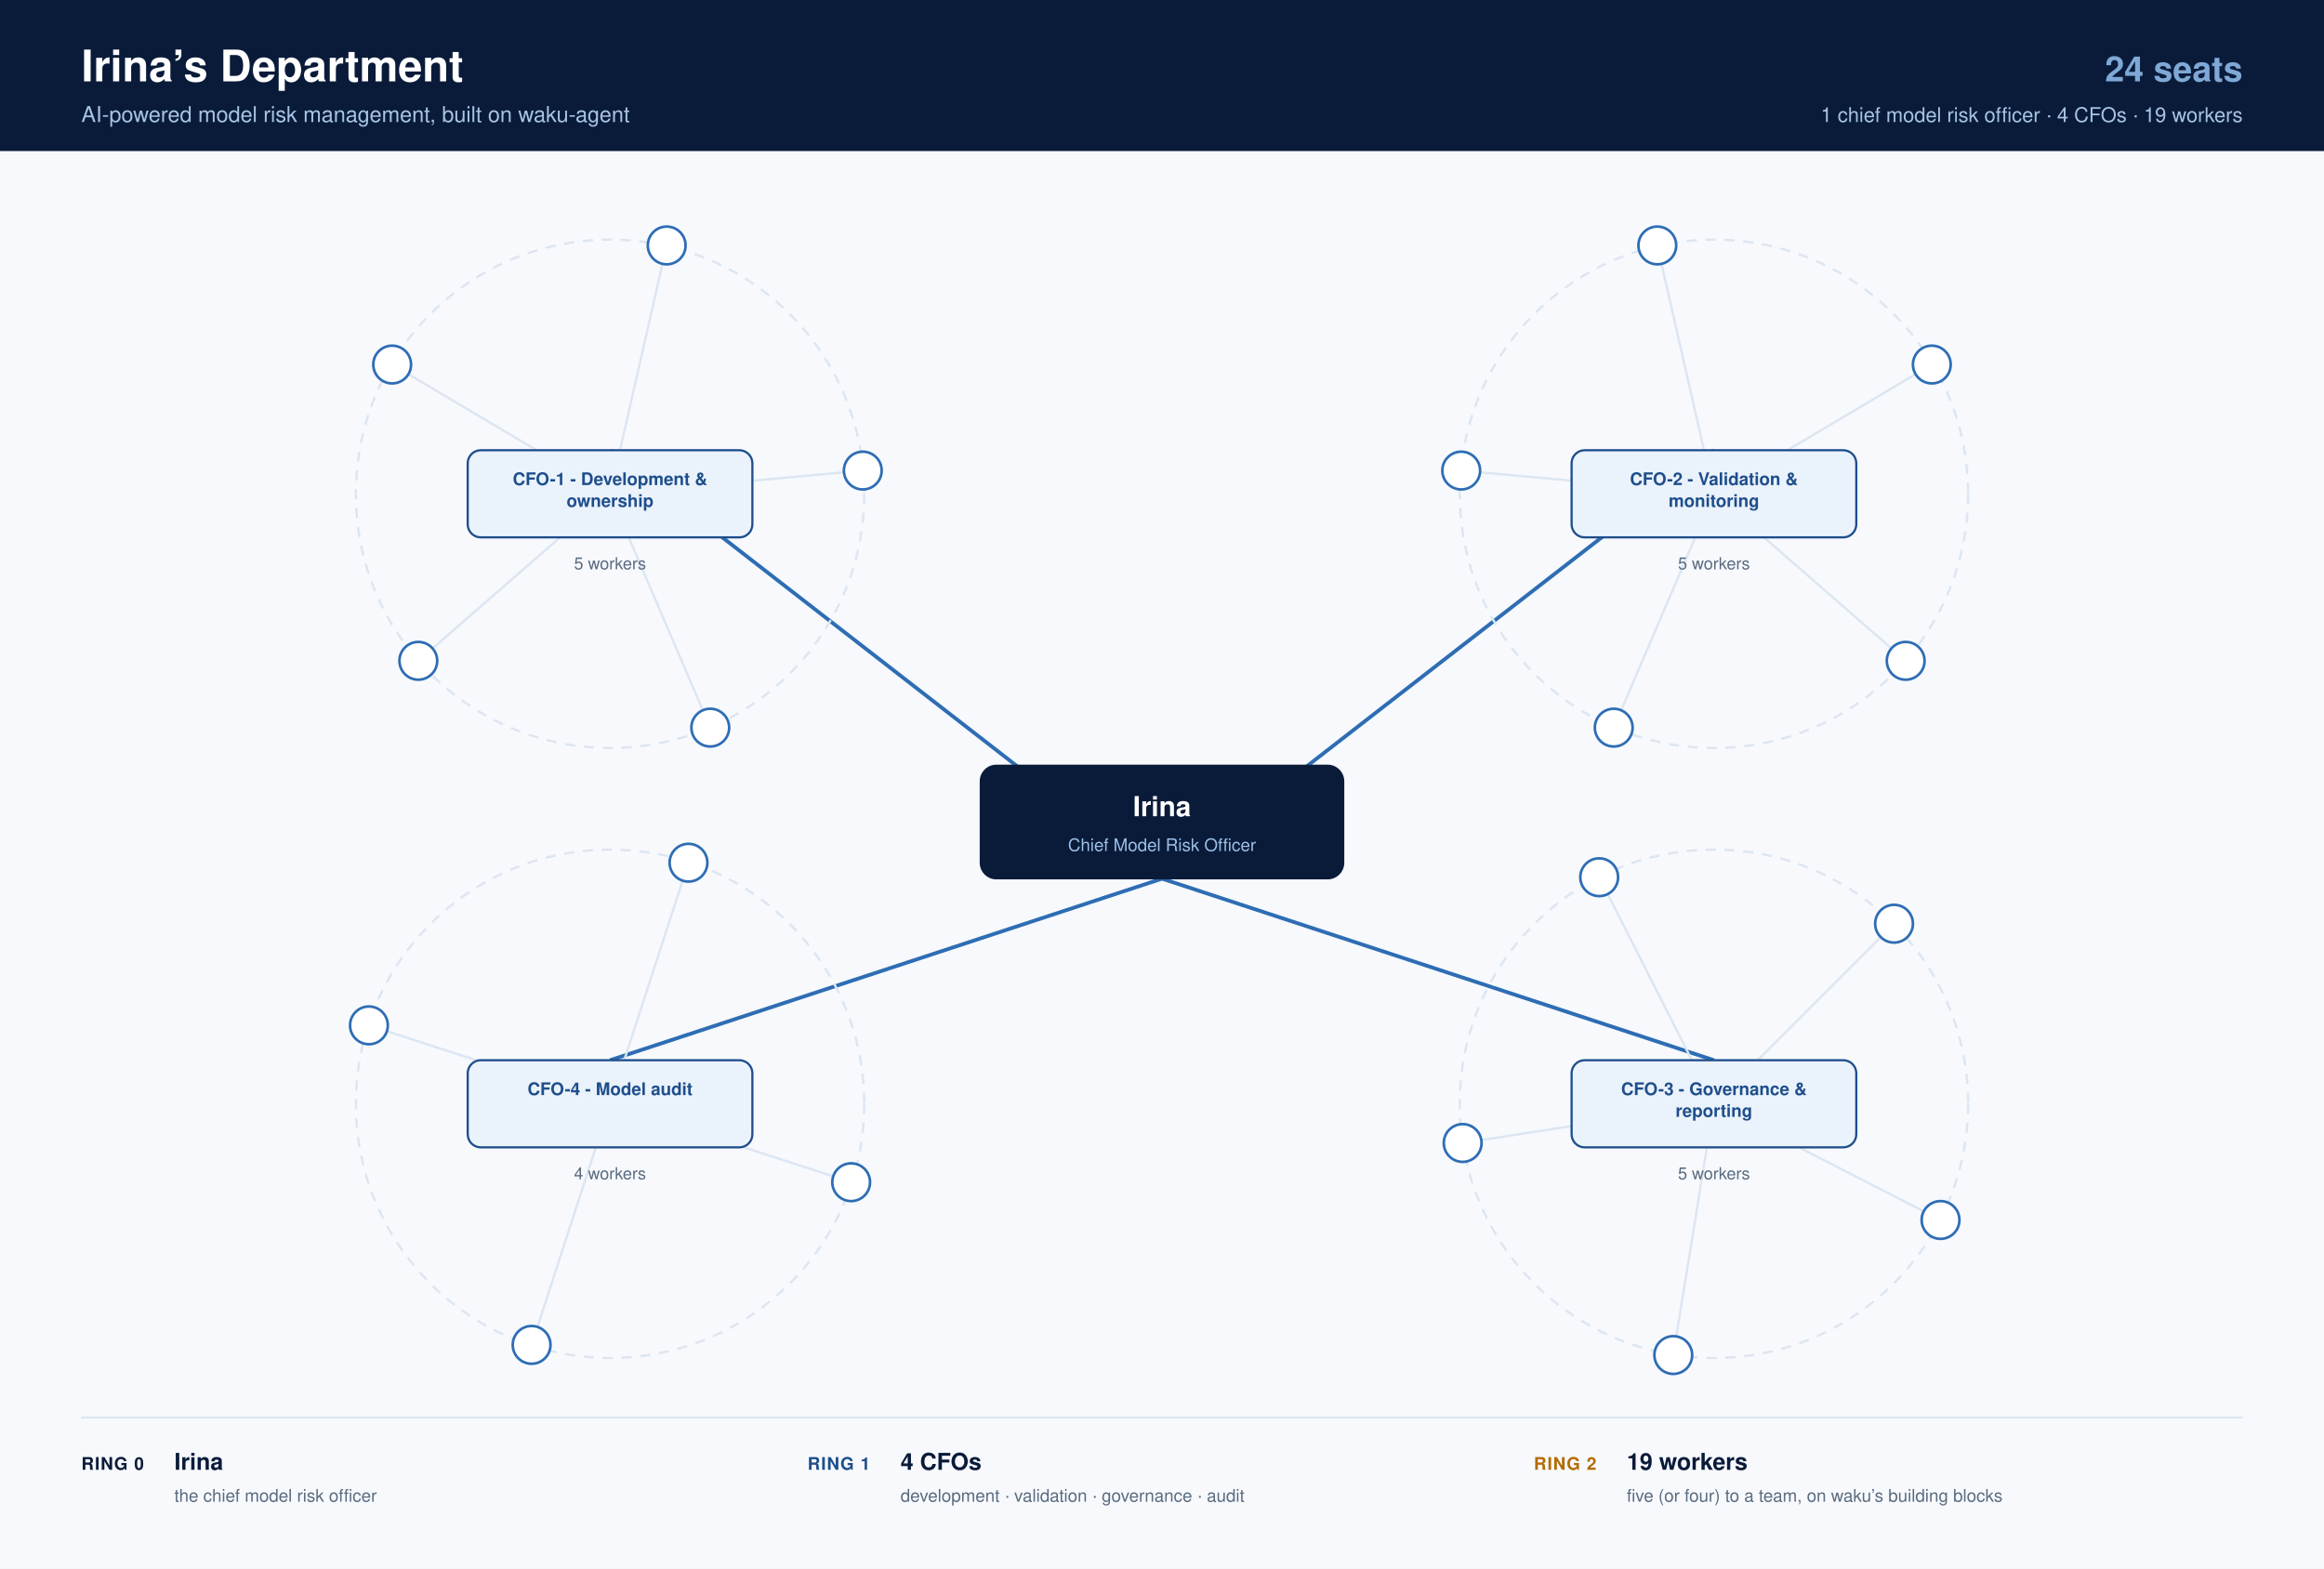
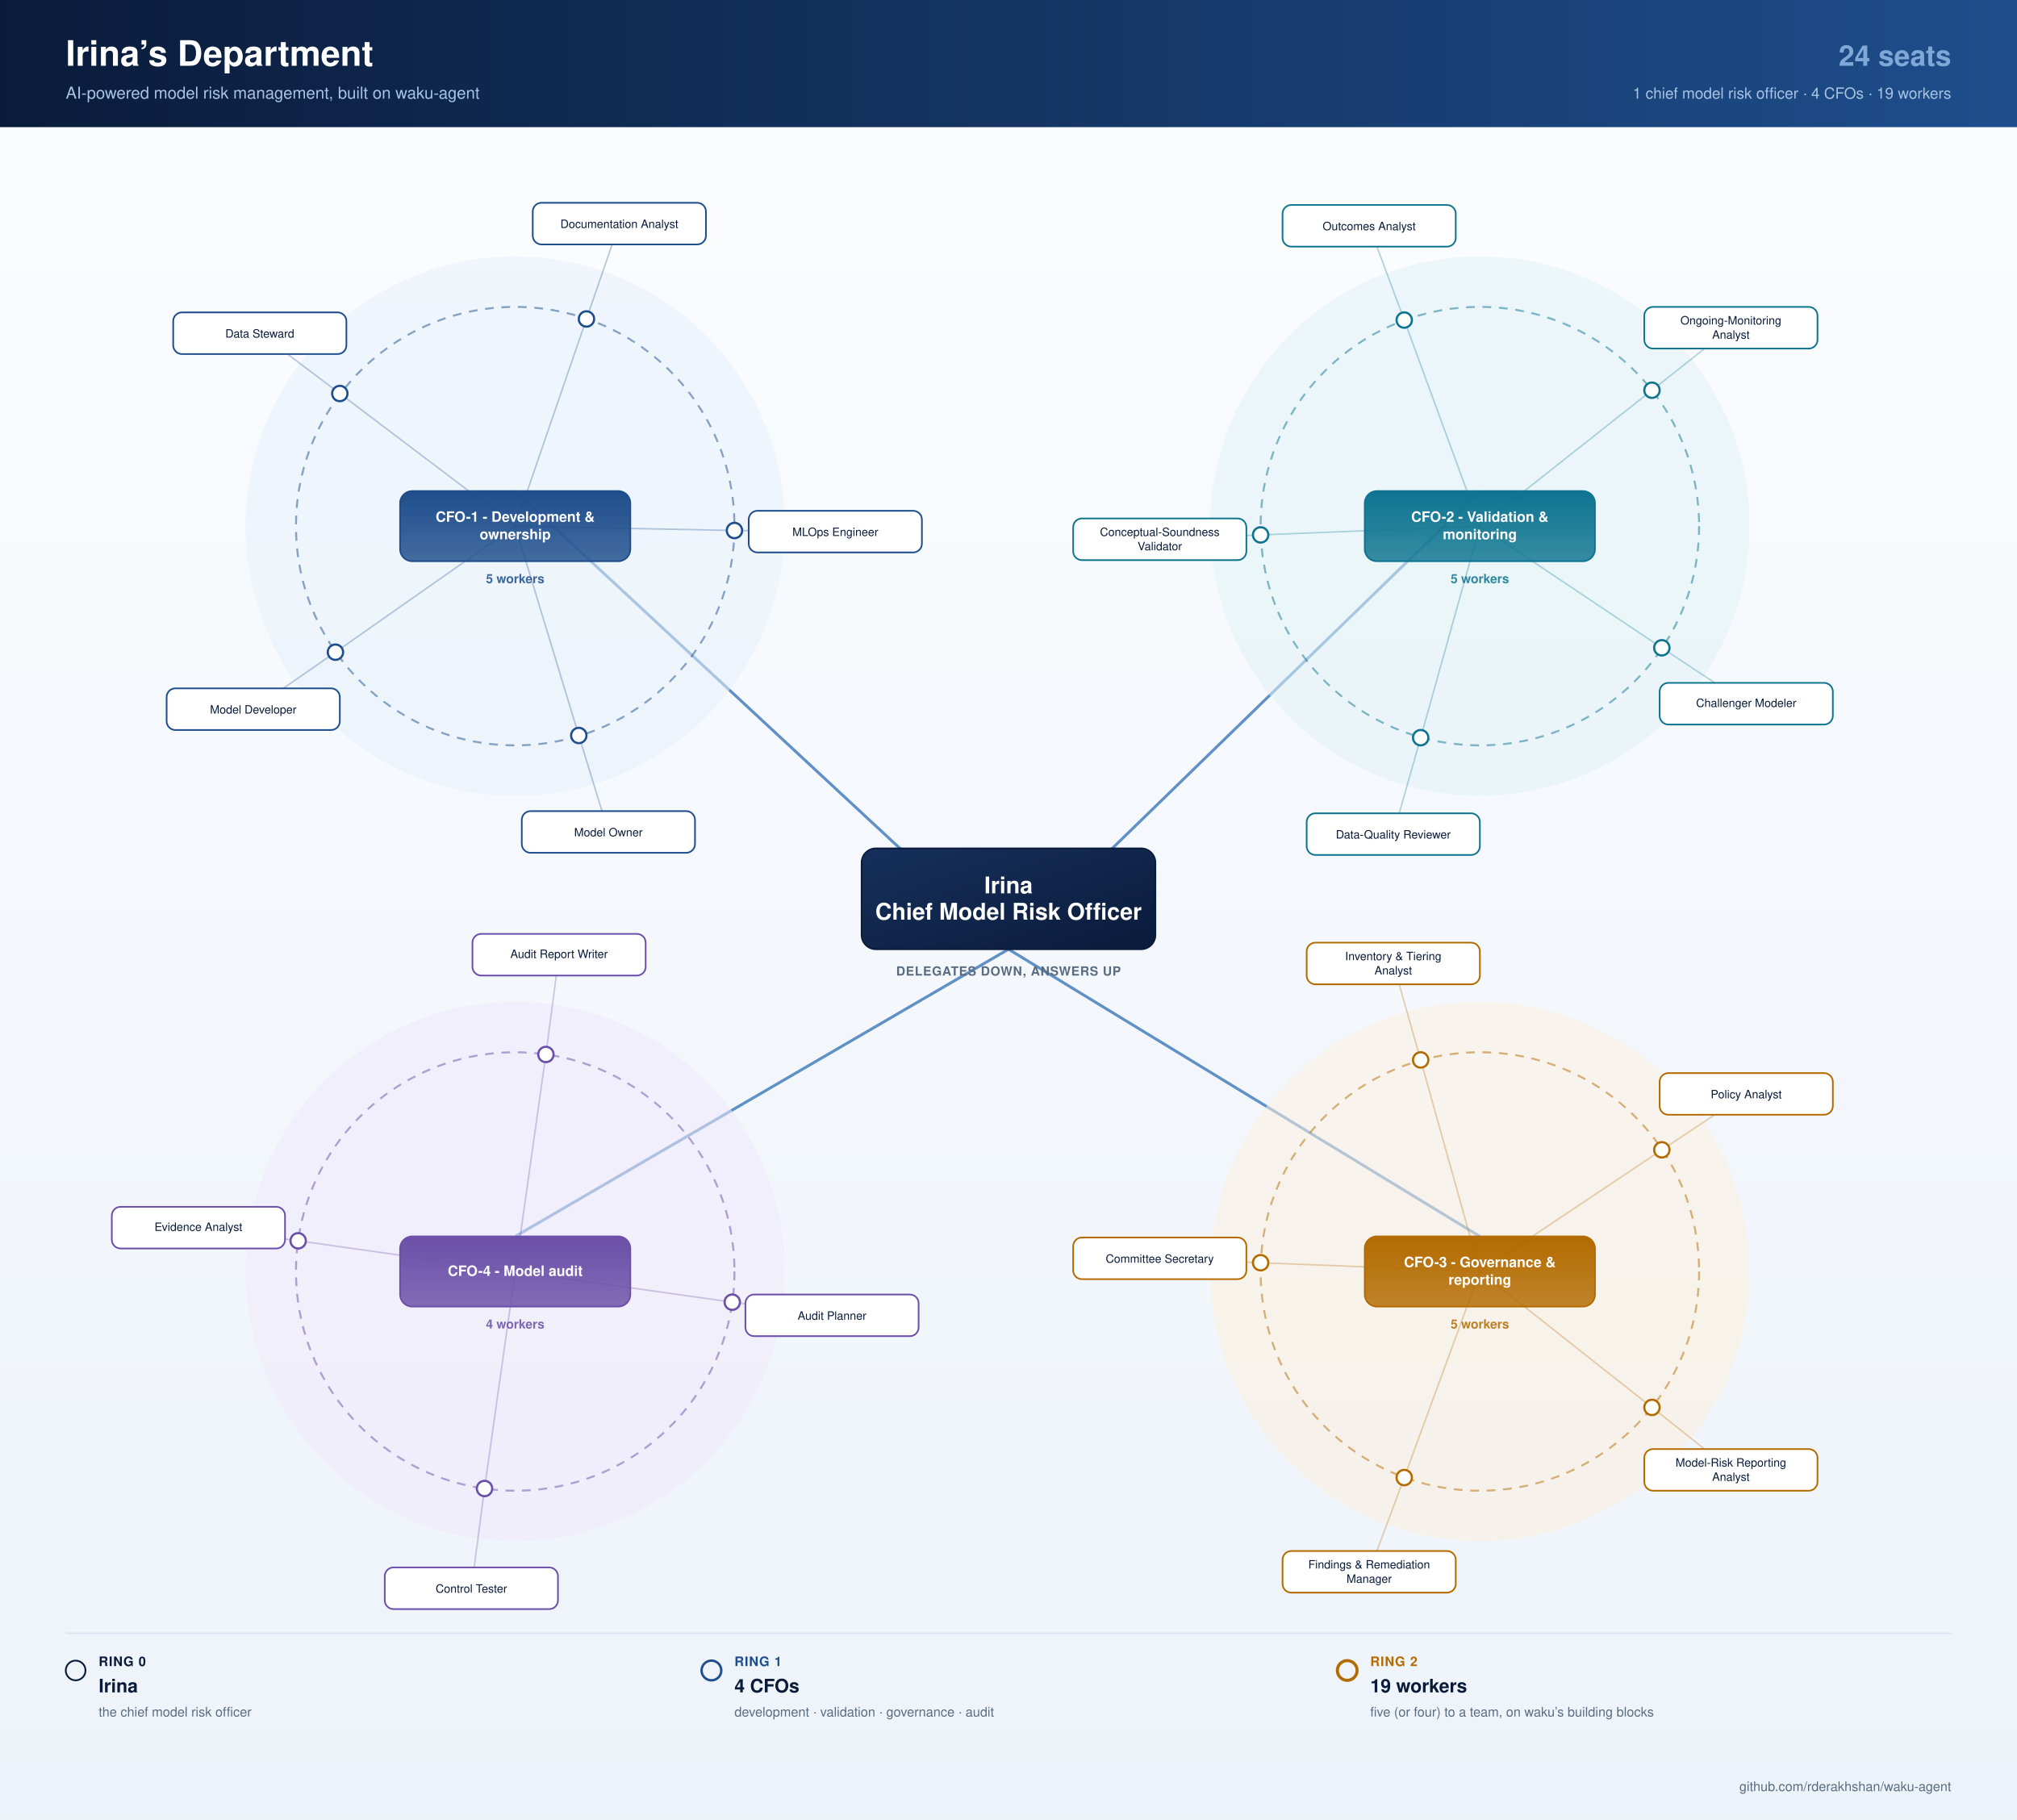
- <svg xmlns="http://www.w3.org/2000/svg" width="1600" height="1080" viewBox="0 0 1600 1080" font-family="Segoe UI, Helvetica, Arial, sans-serif">
-   <rect width="1600" height="1080" fill="#F7F9FC" />
-   <rect width="1600" height="104" fill="#0A1B3A" />
-   <text x="56" y="56" font-size="30" font-weight="700" fill="#FFFFFF">Irina’s Department</text>
-   <text x="56" y="84" font-size="15" fill="#A8C4E4">AI-powered model risk management, built on waku-agent</text>
-   <text x="1544" y="56" text-anchor="end" font-size="24" font-weight="700" fill="#7FA8D6">24 seats</text>
-   <text x="1544" y="84" text-anchor="end" font-size="14" fill="#A8C4E4">1 chief model risk officer · 4 CFOs · 19 workers</text>
-   <line x1="800" y1="605" x2="420" y2="310" stroke="#2E6DB4" stroke-width="2.6" />
-   <line x1="800" y1="605" x2="1180" y2="310" stroke="#2E6DB4" stroke-width="2.6" />
-   <line x1="800" y1="605" x2="1180" y2="730" stroke="#2E6DB4" stroke-width="2.6" />
-   <line x1="800" y1="605" x2="420" y2="730" stroke="#2E6DB4" stroke-width="2.6" />
-   <circle cx="420" cy="340" r="175" fill="none" stroke="#DCE6F2" stroke-width="1.6" stroke-dasharray="7 6" />
-   <line x1="420" y1="340" x2="489" y2="501" stroke="#DCE6F2" stroke-width="1.6" />
-   <circle cx="489" cy="501" r="13" fill="#FFFFFF" stroke="#2E6DB4" stroke-width="1.8" />
-   <line x1="420" y1="340" x2="288" y2="455" stroke="#DCE6F2" stroke-width="1.6" />
-   <circle cx="288" cy="455" r="13" fill="#FFFFFF" stroke="#2E6DB4" stroke-width="1.8" />
-   <line x1="420" y1="340" x2="270" y2="251" stroke="#DCE6F2" stroke-width="1.6" />
-   <circle cx="270" cy="251" r="13" fill="#FFFFFF" stroke="#2E6DB4" stroke-width="1.8" />
-   <line x1="420" y1="340" x2="459" y2="169" stroke="#DCE6F2" stroke-width="1.6" />
-   <circle cx="459" cy="169" r="13" fill="#FFFFFF" stroke="#2E6DB4" stroke-width="1.8" />
-   <line x1="420" y1="340" x2="594" y2="324" stroke="#DCE6F2" stroke-width="1.6" />
-   <circle cx="594" cy="324" r="13" fill="#FFFFFF" stroke="#2E6DB4" stroke-width="1.8" />
-   <rect x="322" y="310" width="196" height="60" rx="9" fill="#EAF2FB" stroke="#1E4E8C" stroke-width="1.5" />
-   <text x="420" y="334" text-anchor="middle" font-size="12" font-weight="700" fill="#1E4E8C">CFO-1 - Development &amp;</text>
-   <text x="420" y="349" text-anchor="middle" font-size="12" font-weight="700" fill="#1E4E8C">ownership</text>
-   <text x="420" y="392" text-anchor="middle" font-size="11.5" fill="#5A6B80">5 workers</text>
-   <circle cx="1180" cy="340" r="175" fill="none" stroke="#DCE6F2" stroke-width="1.6" stroke-dasharray="7 6" />
-   <line x1="1180" y1="340" x2="1006" y2="324" stroke="#DCE6F2" stroke-width="1.6" />
-   <circle cx="1006" cy="324" r="13" fill="#FFFFFF" stroke="#2E6DB4" stroke-width="1.8" />
-   <line x1="1180" y1="340" x2="1141" y2="169" stroke="#DCE6F2" stroke-width="1.6" />
-   <circle cx="1141" cy="169" r="13" fill="#FFFFFF" stroke="#2E6DB4" stroke-width="1.8" />
-   <line x1="1180" y1="340" x2="1330" y2="251" stroke="#DCE6F2" stroke-width="1.6" />
-   <circle cx="1330" cy="251" r="13" fill="#FFFFFF" stroke="#2E6DB4" stroke-width="1.8" />
-   <line x1="1180" y1="340" x2="1312" y2="455" stroke="#DCE6F2" stroke-width="1.6" />
-   <circle cx="1312" cy="455" r="13" fill="#FFFFFF" stroke="#2E6DB4" stroke-width="1.8" />
-   <line x1="1180" y1="340" x2="1111" y2="501" stroke="#DCE6F2" stroke-width="1.6" />
-   <circle cx="1111" cy="501" r="13" fill="#FFFFFF" stroke="#2E6DB4" stroke-width="1.8" />
-   <rect x="1082" y="310" width="196" height="60" rx="9" fill="#EAF2FB" stroke="#1E4E8C" stroke-width="1.5" />
-   <text x="1180" y="334" text-anchor="middle" font-size="12" font-weight="700" fill="#1E4E8C">CFO-2 - Validation &amp;</text>
-   <text x="1180" y="349" text-anchor="middle" font-size="12" font-weight="700" fill="#1E4E8C">monitoring</text>
-   <text x="1180" y="392" text-anchor="middle" font-size="11.5" fill="#5A6B80">5 workers</text>
-   <circle cx="1180" cy="760" r="175" fill="none" stroke="#DCE6F2" stroke-width="1.6" stroke-dasharray="7 6" />
-   <line x1="1180" y1="760" x2="1101" y2="604" stroke="#DCE6F2" stroke-width="1.6" />
-   <circle cx="1101" cy="604" r="13" fill="#FFFFFF" stroke="#2E6DB4" stroke-width="1.8" />
-   <line x1="1180" y1="760" x2="1304" y2="636" stroke="#DCE6F2" stroke-width="1.6" />
-   <circle cx="1304" cy="636" r="13" fill="#FFFFFF" stroke="#2E6DB4" stroke-width="1.8" />
-   <line x1="1180" y1="760" x2="1336" y2="840" stroke="#DCE6F2" stroke-width="1.6" />
-   <circle cx="1336" cy="840" r="13" fill="#FFFFFF" stroke="#2E6DB4" stroke-width="1.8" />
-   <line x1="1180" y1="760" x2="1152" y2="933" stroke="#DCE6F2" stroke-width="1.6" />
-   <circle cx="1152" cy="933" r="13" fill="#FFFFFF" stroke="#2E6DB4" stroke-width="1.8" />
-   <line x1="1180" y1="760" x2="1007" y2="787" stroke="#DCE6F2" stroke-width="1.6" />
-   <circle cx="1007" cy="787" r="13" fill="#FFFFFF" stroke="#2E6DB4" stroke-width="1.8" />
-   <rect x="1082" y="730" width="196" height="60" rx="9" fill="#EAF2FB" stroke="#1E4E8C" stroke-width="1.5" />
-   <text x="1180" y="754" text-anchor="middle" font-size="12" font-weight="700" fill="#1E4E8C">CFO-3 - Governance &amp;</text>
-   <text x="1180" y="769" text-anchor="middle" font-size="12" font-weight="700" fill="#1E4E8C">reporting</text>
-   <text x="1180" y="812" text-anchor="middle" font-size="11.5" fill="#5A6B80">5 workers</text>
-   <circle cx="420" cy="760" r="175" fill="none" stroke="#DCE6F2" stroke-width="1.6" stroke-dasharray="7 6" />
-   <line x1="420" y1="760" x2="586" y2="814" stroke="#DCE6F2" stroke-width="1.6" />
-   <circle cx="586" cy="814" r="13" fill="#FFFFFF" stroke="#2E6DB4" stroke-width="1.8" />
-   <line x1="420" y1="760" x2="366" y2="926" stroke="#DCE6F2" stroke-width="1.6" />
-   <circle cx="366" cy="926" r="13" fill="#FFFFFF" stroke="#2E6DB4" stroke-width="1.8" />
-   <line x1="420" y1="760" x2="254" y2="706" stroke="#DCE6F2" stroke-width="1.6" />
-   <circle cx="254" cy="706" r="13" fill="#FFFFFF" stroke="#2E6DB4" stroke-width="1.8" />
-   <line x1="420" y1="760" x2="474" y2="594" stroke="#DCE6F2" stroke-width="1.6" />
-   <circle cx="474" cy="594" r="13" fill="#FFFFFF" stroke="#2E6DB4" stroke-width="1.8" />
-   <rect x="322" y="730" width="196" height="60" rx="9" fill="#EAF2FB" stroke="#1E4E8C" stroke-width="1.5" />
-   <text x="420" y="754" text-anchor="middle" font-size="12" font-weight="700" fill="#1E4E8C">CFO-4 - Model audit</text>
-   <text x="420" y="812" text-anchor="middle" font-size="11.5" fill="#5A6B80">4 workers</text>
-   <rect x="675" y="527" width="250" height="78" rx="11" fill="#0A1B3A" stroke="#0A1B3A" />
-   <text x="800" y="562" text-anchor="middle" font-size="19" font-weight="700" fill="#FFFFFF">Irina</text>
-   <text x="800" y="586" text-anchor="middle" font-size="12" fill="#9CC0E8">Chief Model Risk Officer</text>
-   <line x1="56" y1="976" x2="1544" y2="976" stroke="#DCE6F2" stroke-width="1.4" />
-   <text x="56" y="1012" font-size="12" font-weight="700" fill="#0A1B3A" letter-spacing="0.6">RING 0</text>
-   <text x="120" y="1012" font-size="16" font-weight="700" fill="#0A1B3A">Irina</text>
-   <text x="120" y="1034" font-size="12" fill="#5A6B80">the chief model risk officer</text>
-   <text x="556" y="1012" font-size="12" font-weight="700" fill="#1E4E8C" letter-spacing="0.6">RING 1</text>
-   <text x="620" y="1012" font-size="16" font-weight="700" fill="#0A1B3A">4 CFOs</text>
-   <text x="620" y="1034" font-size="12" fill="#5A6B80">development · validation · governance · audit</text>
-   <text x="1056" y="1012" font-size="12" font-weight="700" fill="#B36B00" letter-spacing="0.6">RING 2</text>
-   <text x="1120" y="1012" font-size="16" font-weight="700" fill="#0A1B3A">19 workers</text>
-   <text x="1120" y="1034" font-size="12" fill="#5A6B80">five (or four) to a team, on waku’s building blocks</text>
+ <svg xmlns="http://www.w3.org/2000/svg" width="1840" height="1660" viewBox="0 0 1840 1660" font-family="Segoe UI, Helvetica, Arial, sans-serif">
+   <defs>
+     <linearGradient id="bg" x1="0" y1="0" x2="0" y2="1">
+       <stop offset="0%" stop-color="#FCFDFF" />
+       <stop offset="100%" stop-color="#EDF3FA" />
+     </linearGradient>
+     <linearGradient id="irina" x1="0" y1="0" x2="1" y2="1">
+       <stop offset="0%" stop-color="#16305C" />
+       <stop offset="100%" stop-color="#0A1B3A" />
+     </linearGradient>
+     <linearGradient id="head" x1="0" y1="0" x2="1" y2="0">
+       <stop offset="0%" stop-color="#0A1B3A" />
+       <stop offset="100%" stop-color="#1E4E8C" />
+     </linearGradient>
+     <linearGradient id="hub-cfo-1-development" x1="0" y1="0" x2="0" y2="1">
+       <stop offset="0%" stop-color="#1E4E8C" />
+       <stop offset="100%" stop-color="#1E4E8C" stop-opacity="0.82" />
+     </linearGradient>
+     <linearGradient id="hub-cfo-2-validation" x1="0" y1="0" x2="0" y2="1">
+       <stop offset="0%" stop-color="#0E7490" />
+       <stop offset="100%" stop-color="#0E7490" stop-opacity="0.82" />
+     </linearGradient>
+     <linearGradient id="hub-cfo-3-governance" x1="0" y1="0" x2="0" y2="1">
+       <stop offset="0%" stop-color="#B36B00" />
+       <stop offset="100%" stop-color="#B36B00" stop-opacity="0.82" />
+     </linearGradient>
+     <linearGradient id="hub-cfo-4-audit" x1="0" y1="0" x2="0" y2="1">
+       <stop offset="0%" stop-color="#6B4FA8" />
+       <stop offset="100%" stop-color="#6B4FA8" stop-opacity="0.82" />
+     </linearGradient>
+   </defs>
+   <rect width="1840" height="1660" fill="url(#bg)" />
+   <rect width="1840" height="116" fill="url(#head)" />
+   <text x="60" y="60" font-size="32" font-weight="700" fill="#FFFFFF">Irina’s Department</text>
+   <text x="60" y="90" font-size="15" fill="#A8C4E4">AI-powered model risk management, built on waku-agent</text>
+   <text x="1780" y="60" text-anchor="end" font-size="26" font-weight="700" fill="#7FA8D6">24 seats</text>
+   <text x="1780" y="90" text-anchor="end" font-size="14" fill="#A8C4E4">1 chief model risk officer · 4 CFOs · 19 workers</text>
+   <line x1="920" y1="866" x2="470" y2="448" stroke="#2E6DB4" stroke-width="2.6" opacity="0.75" />
+   <line x1="920" y1="866" x2="1350" y2="448" stroke="#2E6DB4" stroke-width="2.6" opacity="0.75" />
+   <line x1="920" y1="866" x2="1350" y2="1128" stroke="#2E6DB4" stroke-width="2.6" opacity="0.75" />
+   <line x1="920" y1="866" x2="470" y2="1128" stroke="#2E6DB4" stroke-width="2.6" opacity="0.75" />
+   <circle cx="470" cy="480" r="246" fill="#E8F0FA" opacity="0.55" />
+   <circle cx="470" cy="480" r="200" fill="none" stroke="#1E4E8C" stroke-width="1.8" stroke-dasharray="8 7" opacity="0.5" />
+   <line x1="470" y1="480" x2="528" y2="671" stroke="#1E4E8C" stroke-width="1.4" opacity="0.3" />
+   <line x1="528" y1="671" x2="555" y2="759" stroke="#1E4E8C" stroke-width="1.4" opacity="0.3" />
+   <circle cx="528" cy="671" r="7" fill="#FFFFFF" stroke="#1E4E8C" stroke-width="2" />
+   <rect x="476" y="740" width="158" height="38" rx="8" fill="#FFFFFF" stroke="#1E4E8C" stroke-width="1.5" opacity="1.0" />
+   <text x="555" y="763" text-anchor="middle" font-size="10.5" font-weight="normal" fill="#0A1B3A">Model Owner</text>
+   <line x1="470" y1="480" x2="306" y2="595" stroke="#1E4E8C" stroke-width="1.4" opacity="0.3" />
+   <line x1="306" y1="595" x2="231" y2="647" stroke="#1E4E8C" stroke-width="1.4" opacity="0.3" />
+   <circle cx="306" cy="595" r="7" fill="#FFFFFF" stroke="#1E4E8C" stroke-width="2" />
+   <rect x="152" y="628" width="158" height="38" rx="8" fill="#FFFFFF" stroke="#1E4E8C" stroke-width="1.5" opacity="1.0" />
+   <text x="231" y="651" text-anchor="middle" font-size="10.5" font-weight="normal" fill="#0A1B3A">Model Developer</text>
+   <line x1="470" y1="480" x2="310" y2="359" stroke="#1E4E8C" stroke-width="1.4" opacity="0.3" />
+   <line x1="310" y1="359" x2="237" y2="304" stroke="#1E4E8C" stroke-width="1.4" opacity="0.3" />
+   <circle cx="310" cy="359" r="7" fill="#FFFFFF" stroke="#1E4E8C" stroke-width="2" />
+   <rect x="158" y="285" width="158" height="38" rx="8" fill="#FFFFFF" stroke="#1E4E8C" stroke-width="1.5" opacity="1.0" />
+   <text x="237" y="308" text-anchor="middle" font-size="10.5" font-weight="normal" fill="#0A1B3A">Data Steward</text>
+   <line x1="470" y1="480" x2="535" y2="291" stroke="#1E4E8C" stroke-width="1.4" opacity="0.3" />
+   <line x1="535" y1="291" x2="565" y2="204" stroke="#1E4E8C" stroke-width="1.4" opacity="0.3" />
+   <circle cx="535" cy="291" r="7" fill="#FFFFFF" stroke="#1E4E8C" stroke-width="2" />
+   <rect x="486" y="185" width="158" height="38" rx="8" fill="#FFFFFF" stroke="#1E4E8C" stroke-width="1.5" opacity="1.0" />
+   <text x="565" y="208" text-anchor="middle" font-size="10.5" font-weight="normal" fill="#0A1B3A">Documentation Analyst</text>
+   <line x1="470" y1="480" x2="670" y2="484" stroke="#1E4E8C" stroke-width="1.4" opacity="0.3" />
+   <line x1="670" y1="484" x2="762" y2="485" stroke="#1E4E8C" stroke-width="1.4" opacity="0.3" />
+   <circle cx="670" cy="484" r="7" fill="#FFFFFF" stroke="#1E4E8C" stroke-width="2" />
+   <rect x="683" y="466" width="158" height="38" rx="8" fill="#FFFFFF" stroke="#1E4E8C" stroke-width="1.5" opacity="1.0" />
+   <text x="762" y="489" text-anchor="middle" font-size="10.5" font-weight="normal" fill="#0A1B3A">MLOps Engineer</text>
+   <rect x="365" y="448" width="210" height="64" rx="11" fill="url(#hub-cfo-1-development)" stroke="#1E4E8C" stroke-width="1.5" opacity="1.0" />
+   <text x="470" y="476" text-anchor="middle" font-size="13" font-weight="700" fill="#FFFFFF">CFO-1 - Development &amp;</text>
+   <text x="470" y="492" text-anchor="middle" font-size="13" font-weight="700" fill="#FFFFFF">ownership</text>
+   <text x="470" y="532" text-anchor="middle" font-size="11.5" font-weight="700" fill="#1E4E8C" opacity="0.85">5 workers</text>
+   <circle cx="1350" cy="480" r="246" fill="#E2F2F5" opacity="0.55" />
+   <circle cx="1350" cy="480" r="200" fill="none" stroke="#0E7490" stroke-width="1.8" stroke-dasharray="8 7" opacity="0.5" />
+   <line x1="1350" y1="480" x2="1150" y2="488" stroke="#0E7490" stroke-width="1.4" opacity="0.3" />
+   <line x1="1150" y1="488" x2="1058" y2="492" stroke="#0E7490" stroke-width="1.4" opacity="0.3" />
+   <circle cx="1150" cy="488" r="7" fill="#FFFFFF" stroke="#0E7490" stroke-width="2" />
+   <rect x="979" y="473" width="158" height="38" rx="8" fill="#FFFFFF" stroke="#0E7490" stroke-width="1.5" opacity="1.0" />
+   <text x="1058" y="489" text-anchor="middle" font-size="10.5" font-weight="normal" fill="#0A1B3A">Conceptual-Soundness</text>
+   <text x="1058" y="502" text-anchor="middle" font-size="10.5" font-weight="normal" fill="#0A1B3A">Validator</text>
+   <line x1="1350" y1="480" x2="1281" y2="292" stroke="#0E7490" stroke-width="1.4" opacity="0.3" />
+   <line x1="1281" y1="292" x2="1249" y2="206" stroke="#0E7490" stroke-width="1.4" opacity="0.3" />
+   <circle cx="1281" cy="292" r="7" fill="#FFFFFF" stroke="#0E7490" stroke-width="2" />
+   <rect x="1170" y="187" width="158" height="38" rx="8" fill="#FFFFFF" stroke="#0E7490" stroke-width="1.5" opacity="1.0" />
+   <text x="1249" y="210" text-anchor="middle" font-size="10.5" font-weight="normal" fill="#0A1B3A">Outcomes Analyst</text>
+   <line x1="1350" y1="480" x2="1507" y2="356" stroke="#0E7490" stroke-width="1.4" opacity="0.3" />
+   <line x1="1507" y1="356" x2="1579" y2="299" stroke="#0E7490" stroke-width="1.4" opacity="0.3" />
+   <circle cx="1507" cy="356" r="7" fill="#FFFFFF" stroke="#0E7490" stroke-width="2" />
+   <rect x="1500" y="280" width="158" height="38" rx="8" fill="#FFFFFF" stroke="#0E7490" stroke-width="1.5" opacity="1.0" />
+   <text x="1579" y="296" text-anchor="middle" font-size="10.5" font-weight="normal" fill="#0A1B3A">Ongoing-Monitoring</text>
+   <text x="1579" y="309" text-anchor="middle" font-size="10.5" font-weight="normal" fill="#0A1B3A">Analyst</text>
+   <line x1="1350" y1="480" x2="1516" y2="591" stroke="#0E7490" stroke-width="1.4" opacity="0.3" />
+   <line x1="1516" y1="591" x2="1593" y2="642" stroke="#0E7490" stroke-width="1.4" opacity="0.3" />
+   <circle cx="1516" cy="591" r="7" fill="#FFFFFF" stroke="#0E7490" stroke-width="2" />
+   <rect x="1514" y="623" width="158" height="38" rx="8" fill="#FFFFFF" stroke="#0E7490" stroke-width="1.5" opacity="1.0" />
+   <text x="1593" y="645" text-anchor="middle" font-size="10.5" font-weight="normal" fill="#0A1B3A">Challenger Modeler</text>
+   <line x1="1350" y1="480" x2="1296" y2="673" stroke="#0E7490" stroke-width="1.4" opacity="0.3" />
+   <line x1="1296" y1="673" x2="1271" y2="761" stroke="#0E7490" stroke-width="1.4" opacity="0.3" />
+   <circle cx="1296" cy="673" r="7" fill="#FFFFFF" stroke="#0E7490" stroke-width="2" />
+   <rect x="1192" y="742" width="158" height="38" rx="8" fill="#FFFFFF" stroke="#0E7490" stroke-width="1.5" opacity="1.0" />
+   <text x="1271" y="765" text-anchor="middle" font-size="10.5" font-weight="normal" fill="#0A1B3A">Data-Quality Reviewer</text>
+   <rect x="1245" y="448" width="210" height="64" rx="11" fill="url(#hub-cfo-2-validation)" stroke="#0E7490" stroke-width="1.5" opacity="1.0" />
+   <text x="1350" y="476" text-anchor="middle" font-size="13" font-weight="700" fill="#FFFFFF">CFO-2 - Validation &amp;</text>
+   <text x="1350" y="492" text-anchor="middle" font-size="13" font-weight="700" fill="#FFFFFF">monitoring</text>
+   <text x="1350" y="532" text-anchor="middle" font-size="11.5" font-weight="700" fill="#0E7490" opacity="0.85">5 workers</text>
+   <circle cx="1350" cy="1160" r="246" fill="#FBF0DF" opacity="0.55" />
+   <circle cx="1350" cy="1160" r="200" fill="none" stroke="#B36B00" stroke-width="1.8" stroke-dasharray="8 7" opacity="0.5" />
+   <line x1="1350" y1="1160" x2="1296" y2="967" stroke="#B36B00" stroke-width="1.4" opacity="0.3" />
+   <line x1="1296" y1="967" x2="1271" y2="879" stroke="#B36B00" stroke-width="1.4" opacity="0.3" />
+   <circle cx="1296" cy="967" r="7" fill="#FFFFFF" stroke="#B36B00" stroke-width="2" />
+   <rect x="1192" y="860" width="158" height="38" rx="8" fill="#FFFFFF" stroke="#B36B00" stroke-width="1.5" opacity="1.0" />
+   <text x="1271" y="876" text-anchor="middle" font-size="10.5" font-weight="normal" fill="#0A1B3A">Inventory &amp; Tiering</text>
+   <text x="1271" y="889" text-anchor="middle" font-size="10.5" font-weight="normal" fill="#0A1B3A">Analyst</text>
+   <line x1="1350" y1="1160" x2="1516" y2="1049" stroke="#B36B00" stroke-width="1.4" opacity="0.3" />
+   <line x1="1516" y1="1049" x2="1593" y2="998" stroke="#B36B00" stroke-width="1.4" opacity="0.3" />
+   <circle cx="1516" cy="1049" r="7" fill="#FFFFFF" stroke="#B36B00" stroke-width="2" />
+   <rect x="1514" y="979" width="158" height="38" rx="8" fill="#FFFFFF" stroke="#B36B00" stroke-width="1.5" opacity="1.0" />
+   <text x="1593" y="1002" text-anchor="middle" font-size="10.5" font-weight="normal" fill="#0A1B3A">Policy Analyst</text>
+   <line x1="1350" y1="1160" x2="1507" y2="1284" stroke="#B36B00" stroke-width="1.4" opacity="0.3" />
+   <line x1="1507" y1="1284" x2="1579" y2="1341" stroke="#B36B00" stroke-width="1.4" opacity="0.3" />
+   <circle cx="1507" cy="1284" r="7" fill="#FFFFFF" stroke="#B36B00" stroke-width="2" />
+   <rect x="1500" y="1322" width="158" height="38" rx="8" fill="#FFFFFF" stroke="#B36B00" stroke-width="1.5" opacity="1.0" />
+   <text x="1579" y="1338" text-anchor="middle" font-size="10.5" font-weight="normal" fill="#0A1B3A">Model-Risk Reporting</text>
+   <text x="1579" y="1351" text-anchor="middle" font-size="10.5" font-weight="normal" fill="#0A1B3A">Analyst</text>
+   <line x1="1350" y1="1160" x2="1281" y2="1348" stroke="#B36B00" stroke-width="1.4" opacity="0.3" />
+   <line x1="1281" y1="1348" x2="1249" y2="1434" stroke="#B36B00" stroke-width="1.4" opacity="0.3" />
+   <circle cx="1281" cy="1348" r="7" fill="#FFFFFF" stroke="#B36B00" stroke-width="2" />
+   <rect x="1170" y="1415" width="158" height="38" rx="8" fill="#FFFFFF" stroke="#B36B00" stroke-width="1.5" opacity="1.0" />
+   <text x="1249" y="1431" text-anchor="middle" font-size="10.5" font-weight="normal" fill="#0A1B3A">Findings &amp; Remediation</text>
+   <text x="1249" y="1444" text-anchor="middle" font-size="10.5" font-weight="normal" fill="#0A1B3A">Manager</text>
+   <line x1="1350" y1="1160" x2="1150" y2="1152" stroke="#B36B00" stroke-width="1.4" opacity="0.3" />
+   <line x1="1150" y1="1152" x2="1058" y2="1148" stroke="#B36B00" stroke-width="1.4" opacity="0.3" />
+   <circle cx="1150" cy="1152" r="7" fill="#FFFFFF" stroke="#B36B00" stroke-width="2" />
+   <rect x="979" y="1129" width="158" height="38" rx="8" fill="#FFFFFF" stroke="#B36B00" stroke-width="1.5" opacity="1.0" />
+   <text x="1058" y="1152" text-anchor="middle" font-size="10.5" font-weight="normal" fill="#0A1B3A">Committee Secretary</text>
+   <rect x="1245" y="1128" width="210" height="64" rx="11" fill="url(#hub-cfo-3-governance)" stroke="#B36B00" stroke-width="1.5" opacity="1.0" />
+   <text x="1350" y="1156" text-anchor="middle" font-size="13" font-weight="700" fill="#FFFFFF">CFO-3 - Governance &amp;</text>
+   <text x="1350" y="1172" text-anchor="middle" font-size="13" font-weight="700" fill="#FFFFFF">reporting</text>
+   <text x="1350" y="1212" text-anchor="middle" font-size="11.5" font-weight="700" fill="#B36B00" opacity="0.85">5 workers</text>
+   <circle cx="470" cy="1160" r="246" fill="#EFEAF9" opacity="0.55" />
+   <circle cx="470" cy="1160" r="200" fill="none" stroke="#6B4FA8" stroke-width="1.8" stroke-dasharray="8 7" opacity="0.5" />
+   <line x1="470" y1="1160" x2="668" y2="1188" stroke="#6B4FA8" stroke-width="1.4" opacity="0.3" />
+   <line x1="668" y1="1188" x2="759" y2="1200" stroke="#6B4FA8" stroke-width="1.4" opacity="0.3" />
+   <circle cx="668" cy="1188" r="7" fill="#FFFFFF" stroke="#6B4FA8" stroke-width="2" />
+   <rect x="680" y="1181" width="158" height="38" rx="8" fill="#FFFFFF" stroke="#6B4FA8" stroke-width="1.5" opacity="1.0" />
+   <text x="759" y="1204" text-anchor="middle" font-size="10.5" font-weight="normal" fill="#0A1B3A">Audit Planner</text>
+   <line x1="470" y1="1160" x2="442" y2="1358" stroke="#6B4FA8" stroke-width="1.4" opacity="0.3" />
+   <line x1="442" y1="1358" x2="430" y2="1449" stroke="#6B4FA8" stroke-width="1.4" opacity="0.3" />
+   <circle cx="442" cy="1358" r="7" fill="#FFFFFF" stroke="#6B4FA8" stroke-width="2" />
+   <rect x="351" y="1430" width="158" height="38" rx="8" fill="#FFFFFF" stroke="#6B4FA8" stroke-width="1.5" opacity="1.0" />
+   <text x="430" y="1453" text-anchor="middle" font-size="10.5" font-weight="normal" fill="#0A1B3A">Control Tester</text>
+   <line x1="470" y1="1160" x2="272" y2="1132" stroke="#6B4FA8" stroke-width="1.4" opacity="0.3" />
+   <line x1="272" y1="1132" x2="181" y2="1120" stroke="#6B4FA8" stroke-width="1.4" opacity="0.3" />
+   <circle cx="272" cy="1132" r="7" fill="#FFFFFF" stroke="#6B4FA8" stroke-width="2" />
+   <rect x="102" y="1101" width="158" height="38" rx="8" fill="#FFFFFF" stroke="#6B4FA8" stroke-width="1.5" opacity="1.0" />
+   <text x="181" y="1123" text-anchor="middle" font-size="10.5" font-weight="normal" fill="#0A1B3A">Evidence Analyst</text>
+   <line x1="470" y1="1160" x2="498" y2="962" stroke="#6B4FA8" stroke-width="1.4" opacity="0.3" />
+   <line x1="498" y1="962" x2="510" y2="871" stroke="#6B4FA8" stroke-width="1.4" opacity="0.3" />
+   <circle cx="498" cy="962" r="7" fill="#FFFFFF" stroke="#6B4FA8" stroke-width="2" />
+   <rect x="431" y="852" width="158" height="38" rx="8" fill="#FFFFFF" stroke="#6B4FA8" stroke-width="1.5" opacity="1.0" />
+   <text x="510" y="874" text-anchor="middle" font-size="10.5" font-weight="normal" fill="#0A1B3A">Audit Report Writer</text>
+   <rect x="365" y="1128" width="210" height="64" rx="11" fill="url(#hub-cfo-4-audit)" stroke="#6B4FA8" stroke-width="1.5" opacity="1.0" />
+   <text x="470" y="1164" text-anchor="middle" font-size="13" font-weight="700" fill="#FFFFFF">CFO-4 - Model audit</text>
+   <text x="470" y="1212" text-anchor="middle" font-size="11.5" font-weight="700" fill="#6B4FA8" opacity="0.85">4 workers</text>
+   <rect x="786" y="774" width="268" height="92" rx="13" fill="url(#irina)" stroke="#0A1B3A" stroke-width="1.5" opacity="1.0" />
+   <text x="920" y="815" text-anchor="middle" font-size="21" font-weight="700" fill="#FFFFFF">Irina</text>
+   <text x="920" y="839" text-anchor="middle" font-size="21" font-weight="700" fill="#FFFFFF">Chief Model Risk Officer</text>
+   <text x="920" y="890" text-anchor="middle" font-size="11.5" font-weight="700" fill="#5A6B80" letter-spacing="0.5">DELEGATES DOWN, ANSWERS UP</text>
+   <line x1="60" y1="1490" x2="1780" y2="1490" stroke="#DCE6F2" stroke-width="1.4" />
+   <circle cx="69" cy="1524" r="9" fill="none" stroke="#0A1B3A" stroke-width="1.6" />
+   <text x="90" y="1520" font-size="12" font-weight="700" fill="#0A1B3A" letter-spacing="0.6">RING 0</text>
+   <text x="90" y="1544" font-size="17" font-weight="700" fill="#0A1B3A">Irina</text>
+   <text x="90" y="1566" font-size="12" fill="#5A6B80">the chief model risk officer</text>
+   <circle cx="649" cy="1524" r="9" fill="none" stroke="#1E4E8C" stroke-width="2.2" />
+   <text x="670" y="1520" font-size="12" font-weight="700" fill="#1E4E8C" letter-spacing="0.6">RING 1</text>
+   <text x="670" y="1544" font-size="17" font-weight="700" fill="#0A1B3A">4 CFOs</text>
+   <text x="670" y="1566" font-size="12" fill="#5A6B80">development · validation · governance · audit</text>
+   <circle cx="1229" cy="1524" r="9" fill="none" stroke="#B36B00" stroke-width="2.8" />
+   <text x="1250" y="1520" font-size="12" font-weight="700" fill="#B36B00" letter-spacing="0.6">RING 2</text>
+   <text x="1250" y="1544" font-size="17" font-weight="700" fill="#0A1B3A">19 workers</text>
+   <text x="1250" y="1566" font-size="12" fill="#5A6B80">five (or four) to a team, on waku’s building blocks</text>
+   <text x="1780" y="1634" text-anchor="end" font-size="12" fill="#5A6B80">github.com/rderakhshan/waku-agent</text>
</svg>
